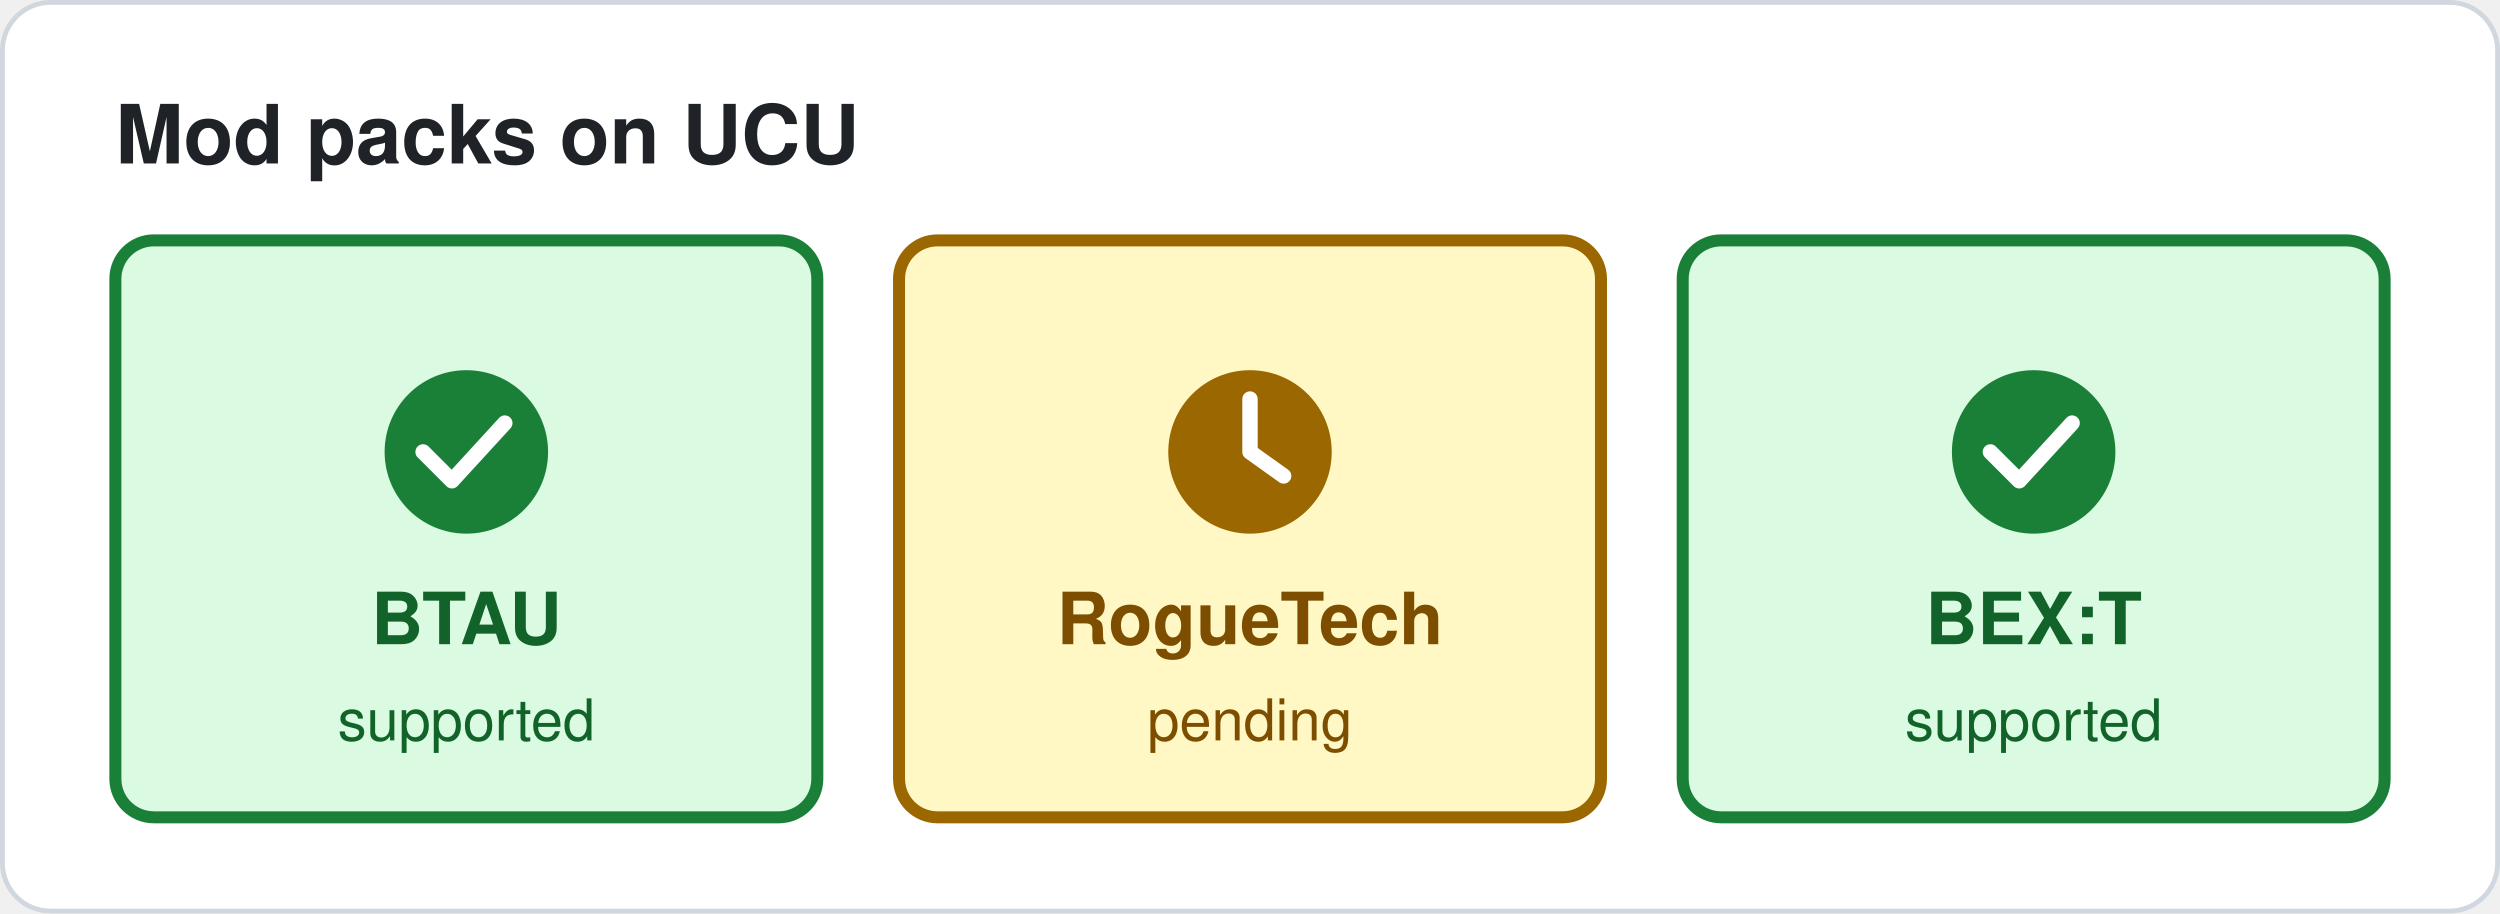
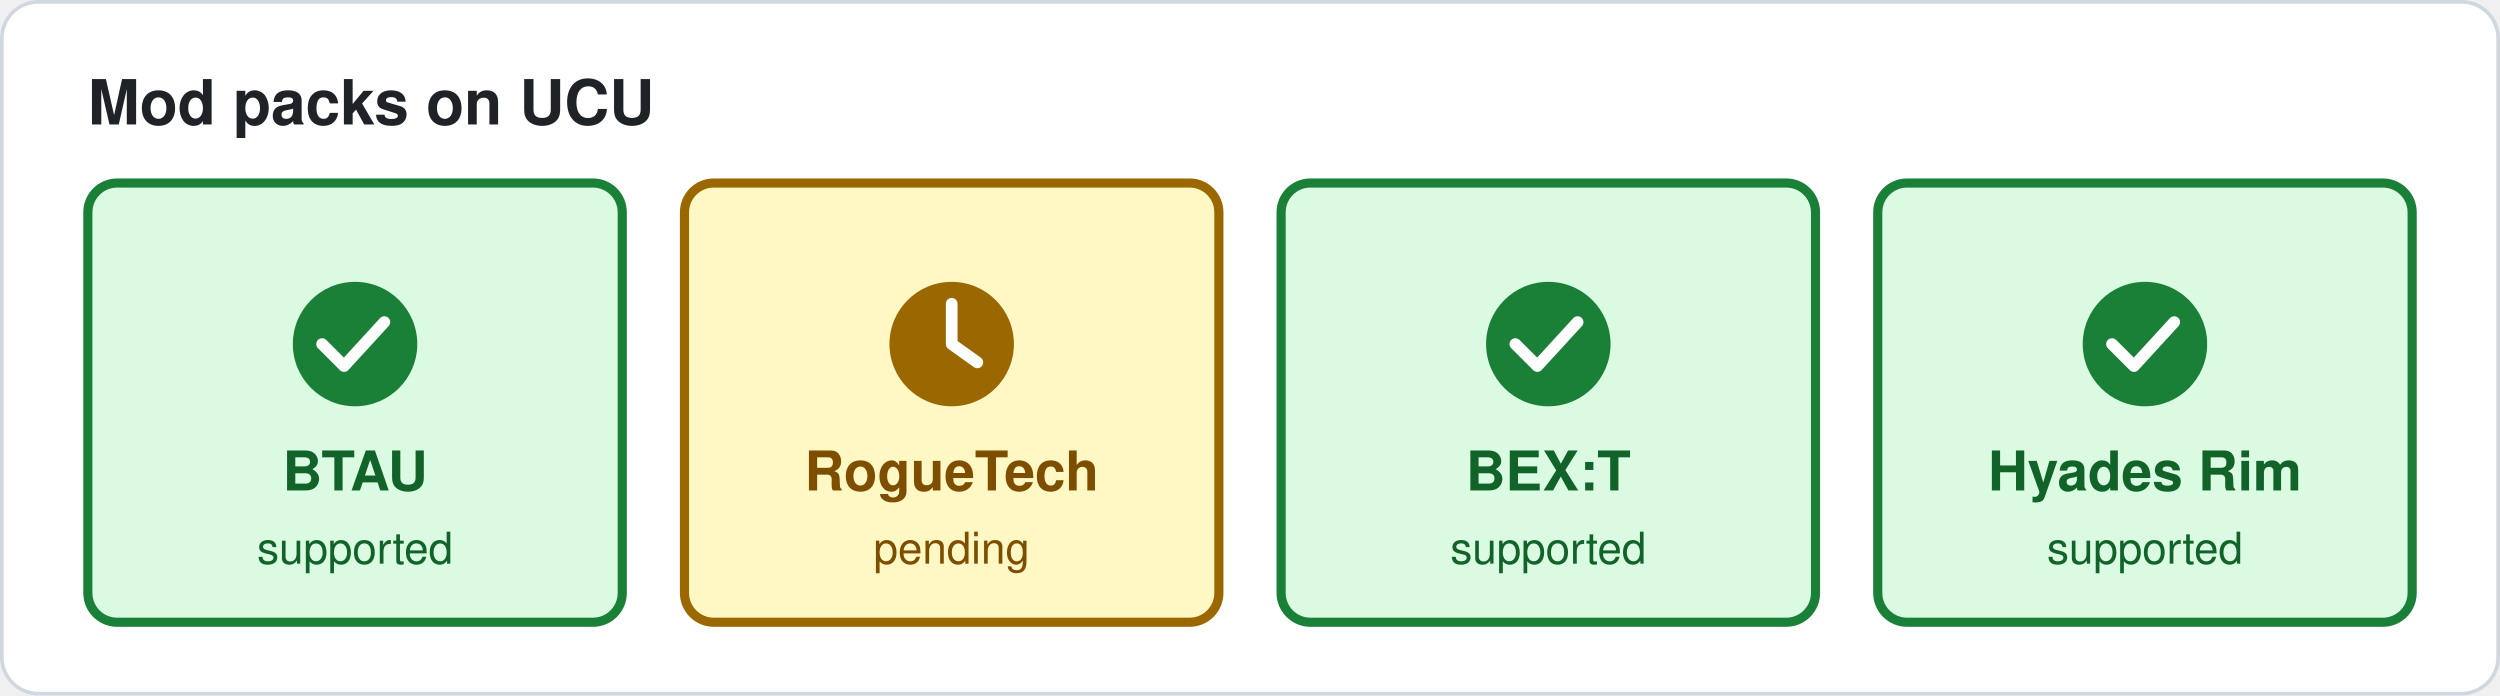
- <svg xmlns="http://www.w3.org/2000/svg" viewBox="0 0 520 190" width="520" height="190" role="img" aria-labelledby="t d">
-   <rect x="0.5" y="0.5" width="519" height="189" rx="10" fill="#ffffff" stroke="#d0d7de" />
+ <svg xmlns="http://www.w3.org/2000/svg" viewBox="0 0 683 190" width="683" height="190" role="img" aria-labelledby="t d">
+   <rect x="0.5" y="0.5" width="682" height="189" rx="10" fill="#ffffff" stroke="#d0d7de" />
  <text x="24" y="34" font-family="Segoe UI, Helvetica, Arial, sans-serif" font-size="17" font-weight="700" fill="#1f2328">Mod packs on UCU</text>
  <g font-family="Segoe UI, Helvetica, Arial, sans-serif" text-anchor="middle">
    <rect x="24" y="50" width="146" height="120" rx="8" fill="#dafbe1" stroke="#1a7f37" stroke-width="2.5" />
    <circle cx="97" cy="94" r="17" fill="#1a7f37" />
    <path d="M88 94l6 6 11-12" fill="none" stroke="#ffffff" stroke-width="3.2" stroke-linecap="round" stroke-linejoin="round" />
    <text x="97" y="134" font-size="15" font-weight="700" fill="#116329">BTAU</text>
    <text x="97" y="154" font-size="12" fill="#116329">supported</text>
    <rect x="187" y="50" width="146" height="120" rx="8" fill="#fff8c5" stroke="#9a6700" stroke-width="2.5" />
    <circle cx="260" cy="94" r="17" fill="#9a6700" />
    <path d="M260 83v11l7 5" fill="none" stroke="#ffffff" stroke-width="3.2" stroke-linecap="round" stroke-linejoin="round" />
    <text x="260" y="134" font-size="15" font-weight="700" fill="#7d4e00">RogueTech</text>
    <text x="260" y="154" font-size="12" fill="#7d4e00">pending</text>
    <rect x="350" y="50" width="146" height="120" rx="8" fill="#dafbe1" stroke="#1a7f37" stroke-width="2.5" />
    <circle cx="423" cy="94" r="17" fill="#1a7f37" />
    <path d="M414 94l6 6 11-12" fill="none" stroke="#ffffff" stroke-width="3.2" stroke-linecap="round" stroke-linejoin="round" />
    <text x="423" y="134" font-size="15" font-weight="700" fill="#116329">BEX:T</text>
    <text x="423" y="154" font-size="12" fill="#116329">supported</text>
+     <rect x="513" y="50" width="146" height="120" rx="8" fill="#dafbe1" stroke="#1a7f37" stroke-width="2.5" />
+     <circle cx="586" cy="94" r="17" fill="#1a7f37" />
+     <path d="M577 94l6 6 11-12" fill="none" stroke="#ffffff" stroke-width="3.2" stroke-linecap="round" stroke-linejoin="round" />
+     <text x="586" y="134" font-size="15" font-weight="700" fill="#116329">Hyades Rim</text>
+     <text x="586" y="154" font-size="12" fill="#116329">supported</text>
  </g>
</svg>
